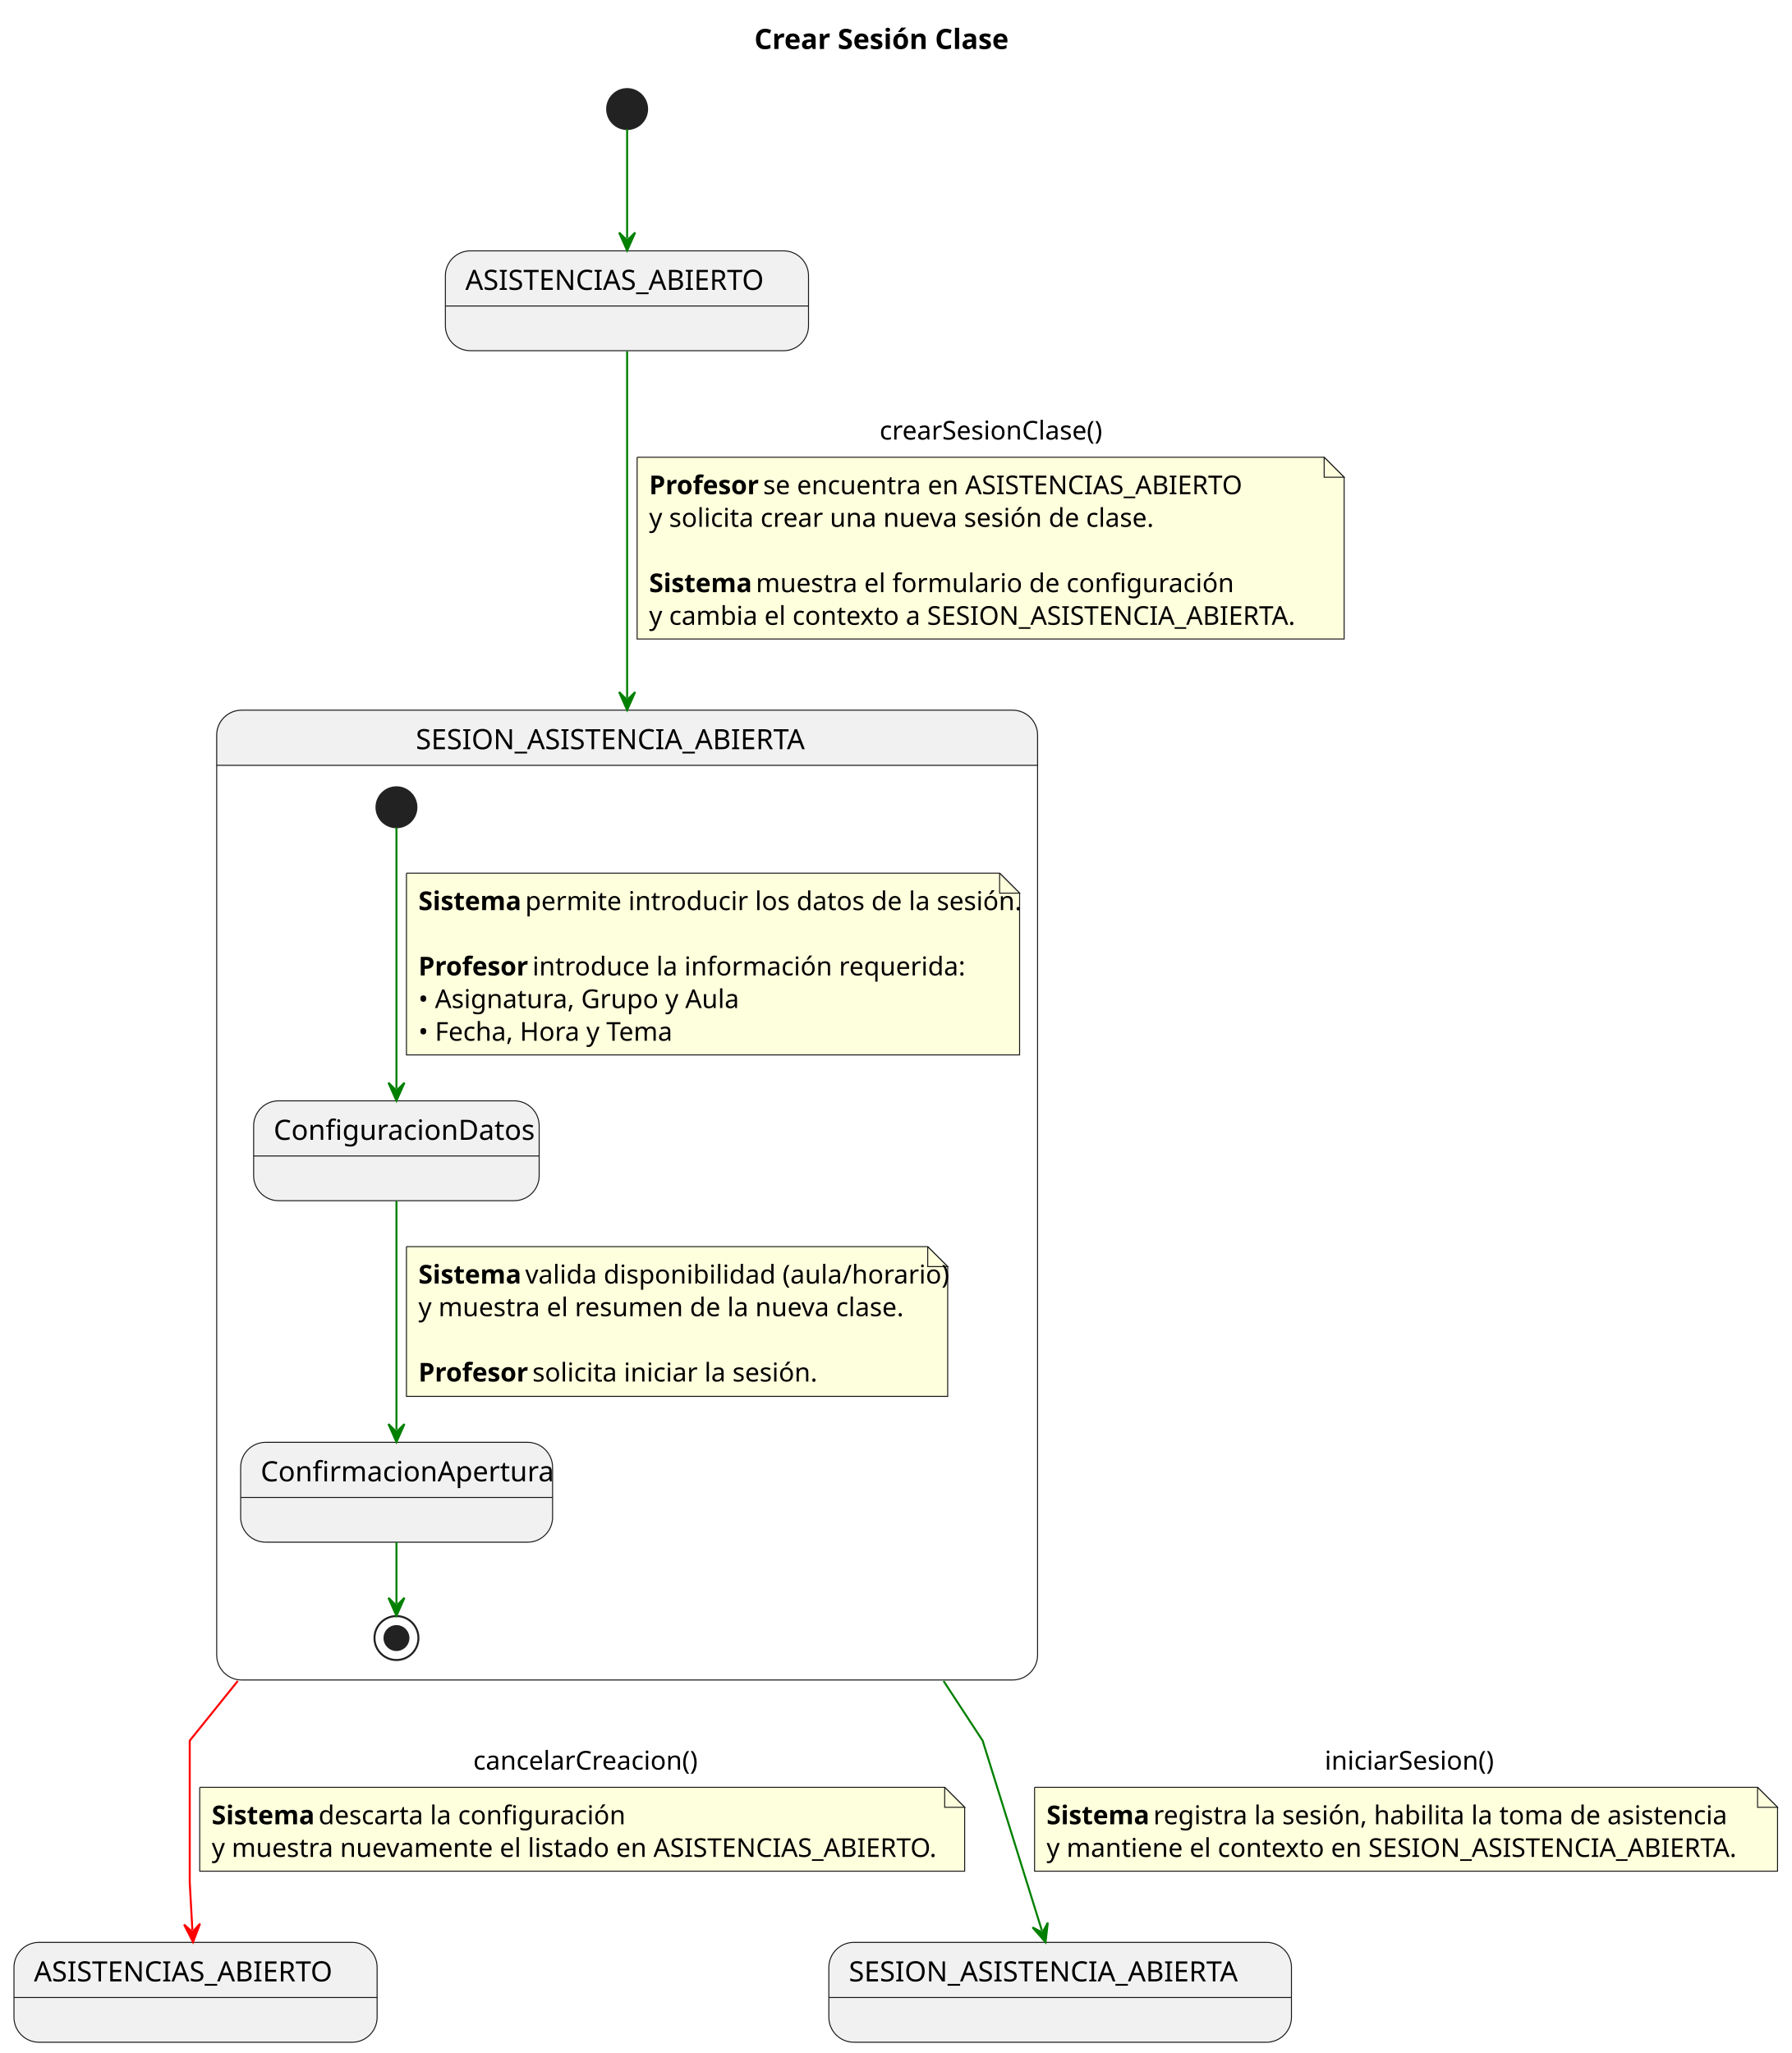
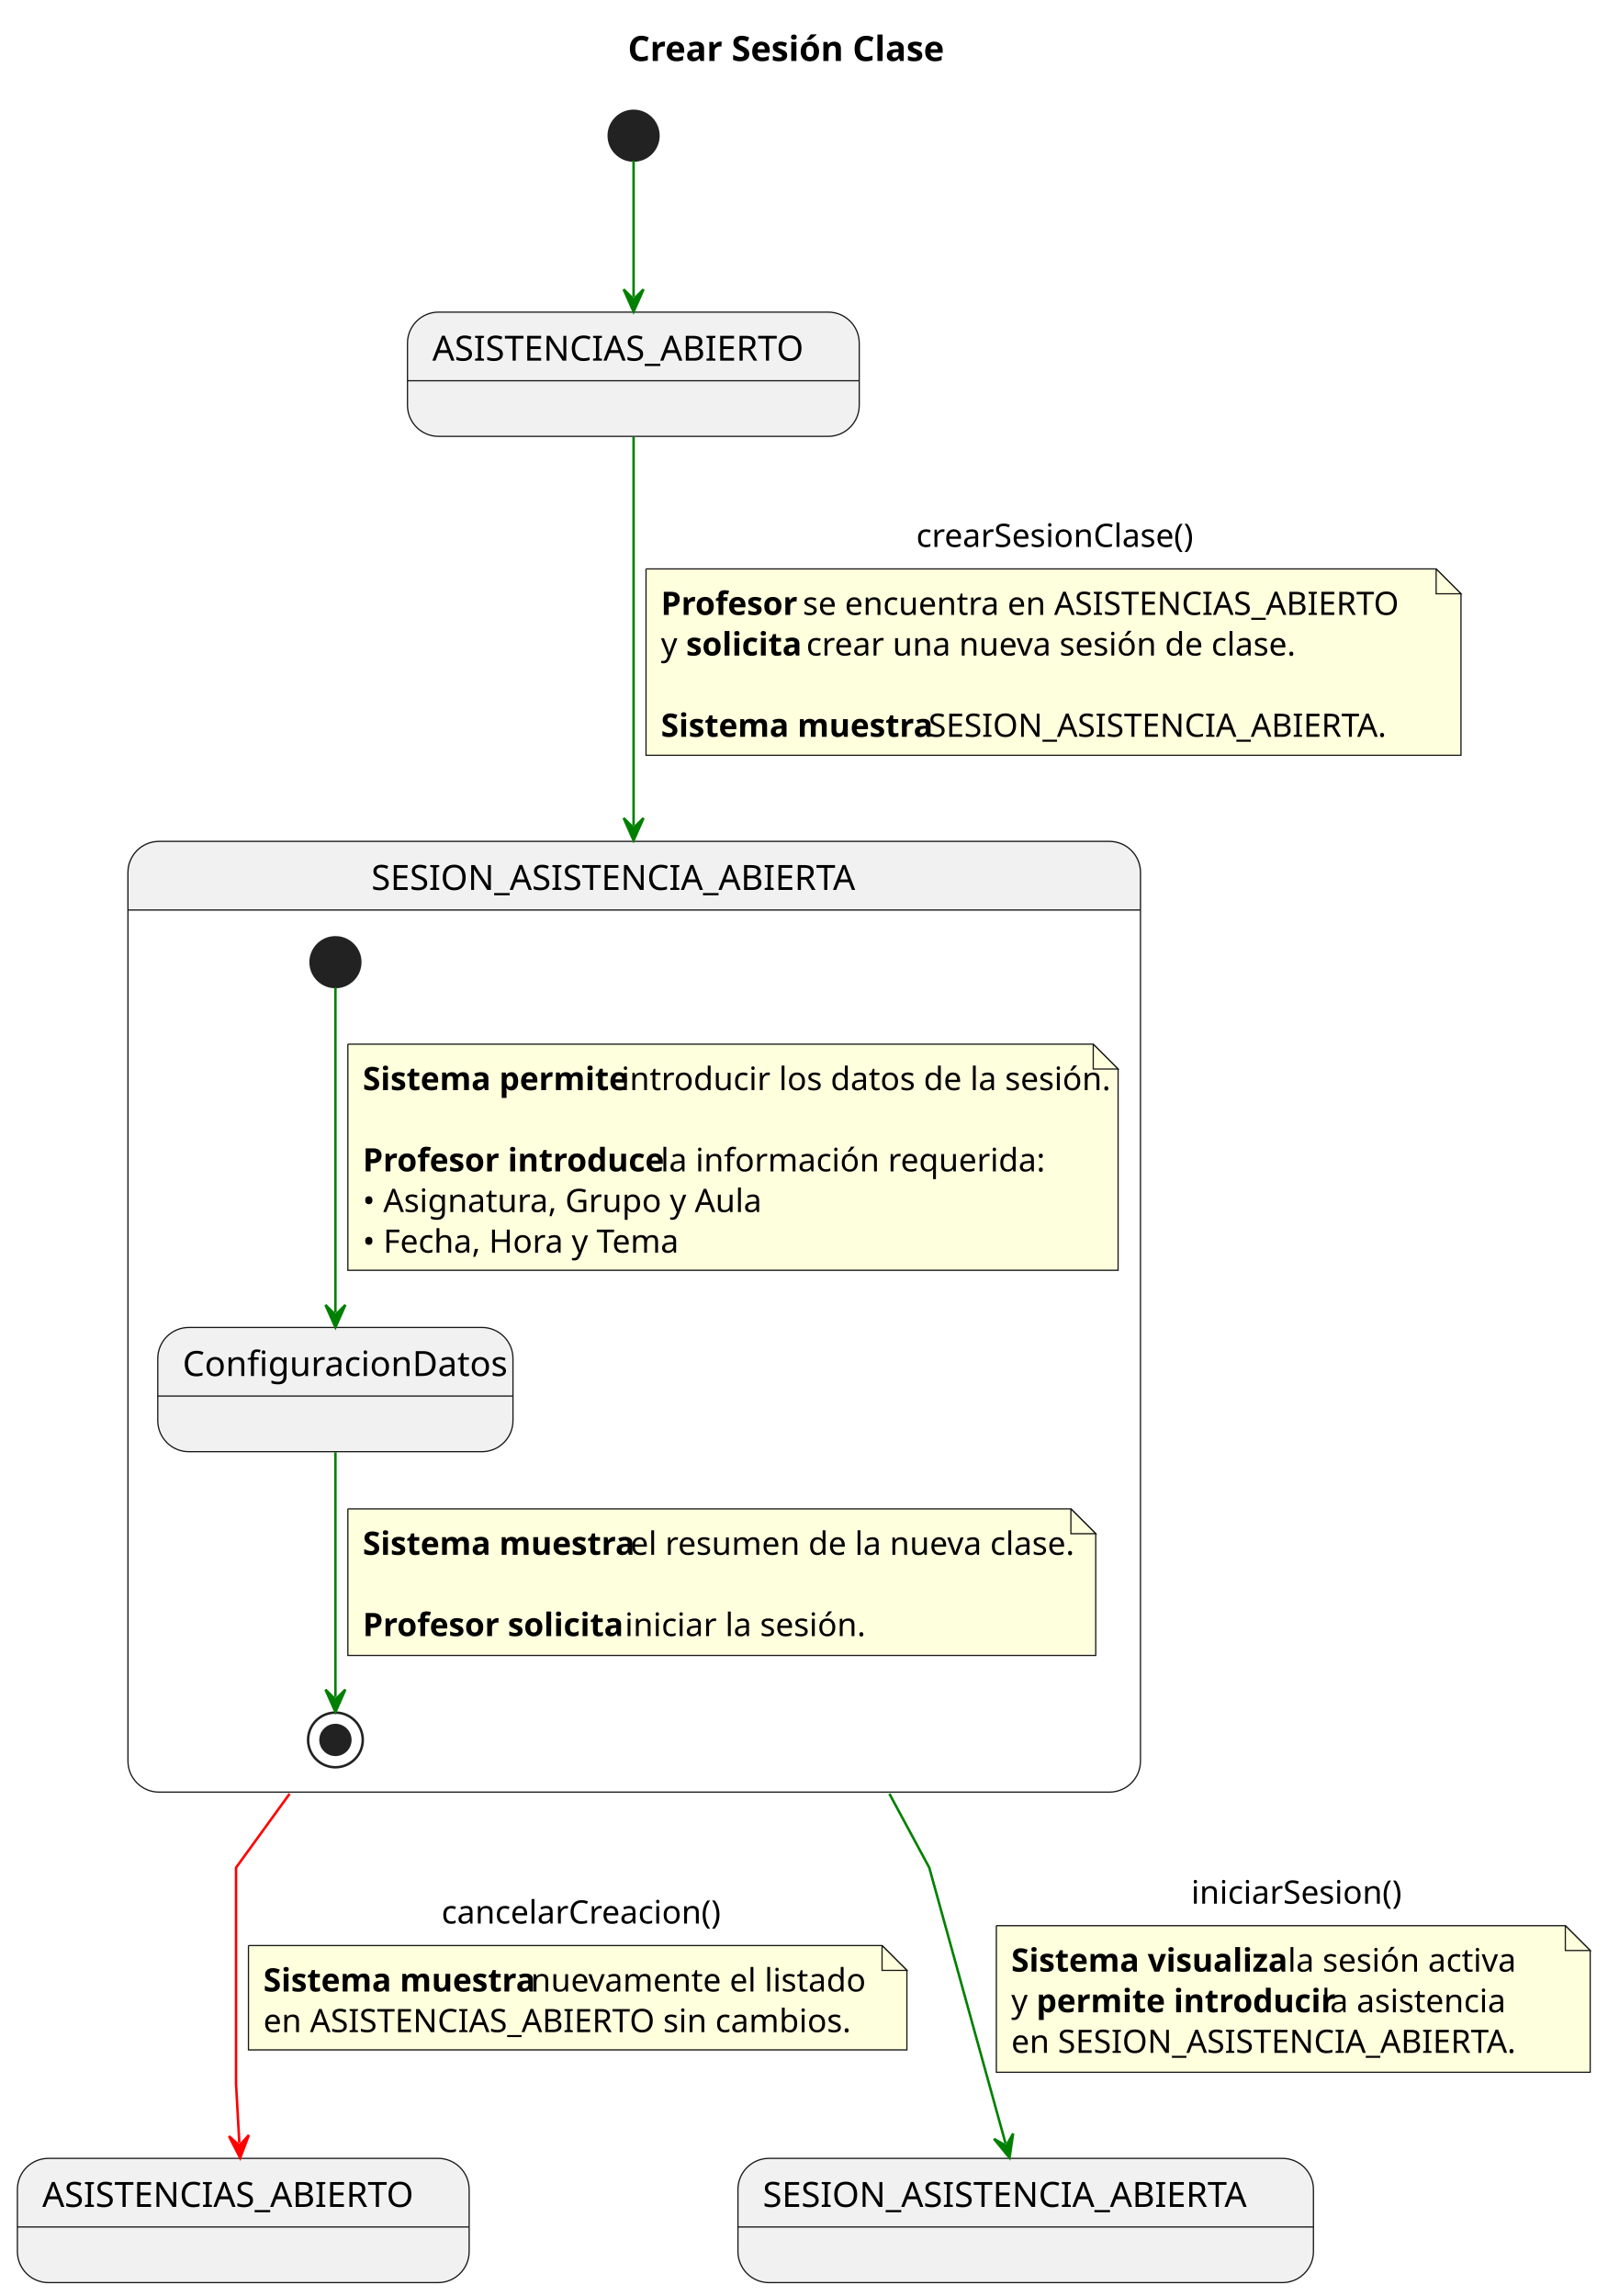
- <svg xmlns="http://www.w3.org/2000/svg" contentStyleType="text/css" data-diagram-type="STATE" height="1028px" preserveAspectRatio="none" style="width:897px;height:1028px;background:#FFFFFF;" version="1.1" viewBox="0 0 897 1028" width="897px" zoomAndPan="magnify">
+ <svg xmlns="http://www.w3.org/2000/svg" contentStyleType="text/css" data-diagram-type="STATE" height="924px" preserveAspectRatio="none" style="width:647px;height:924px;background:#FFFFFF;" version="1.1" viewBox="0 0 647 924" width="647px" zoomAndPan="magnify">
  <defs />
  <g>
-     <text fill="#000000" font-family="sans-serif" font-size="14" font-weight="bold" lengthAdjust="spacing" textLength="127.62" x="377.69" y="24.533">Crear Sesión Clase</text>
+     <text fill="#000000" font-family="sans-serif" font-size="14" font-weight="bold" lengthAdjust="spacing" textLength="127.62" x="252.69" y="24.533">Crear Sesión Clase</text>
    <g id="ASISTENCIAS_ABIERTO_INICIAL">
-       <rect fill="#F1F1F1" height="50" rx="12.5" ry="12.5" style="stroke:#181818;stroke-width:0.5;" width="181.82" x="223" y="125.609" />
-       <line style="stroke:#181818;stroke-width:0.5;" x1="223" x2="404.82" y1="153.219" y2="153.219" />
-       <text fill="#000000" font-family="sans-serif" font-size="14" lengthAdjust="spacing" textLength="161.82" x="233" y="145.143">ASISTENCIAS_ABIERTO</text>
+       <rect fill="#F1F1F1" height="50" rx="12.5" ry="12.5" style="stroke:#181818;stroke-width:0.5;" width="181.82" x="164" y="125.609" />
+       <line style="stroke:#181818;stroke-width:0.5;" x1="164" x2="345.82" y1="153.219" y2="153.219" />
+       <text fill="#000000" font-family="sans-serif" font-size="14" lengthAdjust="spacing" textLength="161.82" x="174" y="145.143">ASISTENCIAS_ABIERTO</text>
    </g>
    <g id="ASISTENCIAS_ABIERTO_FINAL">
-       <rect fill="#F1F1F1" height="50" rx="12.5" ry="12.5" style="stroke:#181818;stroke-width:0.5;" width="181.82" x="7" y="972.609" />
-       <line style="stroke:#181818;stroke-width:0.5;" x1="7" x2="188.82" y1="1000.219" y2="1000.219" />
-       <text fill="#000000" font-family="sans-serif" font-size="14" lengthAdjust="spacing" textLength="161.82" x="17" y="992.143">ASISTENCIAS_ABIERTO</text>
+       <rect fill="#F1F1F1" height="50" rx="12.5" ry="12.5" style="stroke:#181818;stroke-width:0.5;" width="181.82" x="7" y="868.609" />
+       <line style="stroke:#181818;stroke-width:0.5;" x1="7" x2="188.82" y1="896.219" y2="896.219" />
+       <text fill="#000000" font-family="sans-serif" font-size="14" lengthAdjust="spacing" textLength="161.82" x="17" y="888.143">ASISTENCIAS_ABIERTO</text>
    </g>
-     <path d="M121,355.609 L507,355.609 A12.5,12.5 0 0 1 519.5,368.109 L519.5,383.219 L108.5,383.219 L108.5,368.109 A12.5,12.5 0 0 1 121,355.609" fill="#F1F1F1" style="stroke:#F1F1F1;stroke-width:1;" />
-     <rect fill="none" height="485.609" rx="12.5" ry="12.5" style="stroke:#181818;stroke-width:0.5;" width="411" x="108.5" y="355.609" />
-     <line style="stroke:#181818;stroke-width:0.5;" x1="108.5" x2="519.5" y1="383.219" y2="383.219" />
-     <text fill="#000000" font-family="sans-serif" font-size="14" lengthAdjust="spacing" textLength="211.62" x="208.19" y="375.143">SESION_ASISTENCIA_ABIERTA</text>
+     <path d="M64,338.609 L446.5,338.609 A12.5,12.5 0 0 1 459,351.109 L459,366.219 L51.5,366.219 L51.5,351.109 A12.5,12.5 0 0 1 64,338.609" fill="#F1F1F1" style="stroke:#F1F1F1;stroke-width:1;" />
+     <rect fill="none" height="382.609" rx="12.5" ry="12.5" style="stroke:#181818;stroke-width:0.5;" width="407.5" x="51.5" y="338.609" />
+     <line style="stroke:#181818;stroke-width:0.5;" x1="51.5" x2="459" y1="366.219" y2="366.219" />
+     <text fill="#000000" font-family="sans-serif" font-size="14" lengthAdjust="spacing" textLength="211.62" x="149.44" y="358.143">SESION_ASISTENCIA_ABIERTA</text>
    <g id="SESION_NUEVA_COMP.ConfiguracionDatos">
-       <rect fill="#F1F1F1" height="50" rx="12.5" ry="12.5" style="stroke:#181818;stroke-width:0.5;" width="142.958" x="127" y="551.219" />
-       <line style="stroke:#181818;stroke-width:0.5;" x1="127" x2="269.958" y1="578.828" y2="578.828" />
-       <text fill="#000000" font-family="sans-serif" font-size="14" lengthAdjust="spacing" textLength="122.958" x="137" y="570.752">ConfiguracionDatos</text>
+       <rect fill="#F1F1F1" height="50" rx="12.5" ry="12.5" style="stroke:#181818;stroke-width:0.5;" width="142.958" x="63.5" y="534.219" />
+       <line style="stroke:#181818;stroke-width:0.5;" x1="63.5" x2="206.458" y1="561.828" y2="561.828" />
+       <text fill="#000000" font-family="sans-serif" font-size="14" lengthAdjust="spacing" textLength="122.958" x="73.5" y="553.752">ConfiguracionDatos</text>
    </g>
-     <g id="SESION_NUEVA_COMP.ConfirmacionApertura">
-       <rect fill="#F1F1F1" height="50" rx="12.5" ry="12.5" style="stroke:#181818;stroke-width:0.5;" width="156.172" x="120.5" y="722.219" />
-       <line style="stroke:#181818;stroke-width:0.5;" x1="120.5" x2="276.672" y1="749.828" y2="749.828" />
-       <text fill="#000000" font-family="sans-serif" font-size="14" lengthAdjust="spacing" textLength="136.172" x="130.5" y="741.752">ConfirmacionApertura</text>
+     <ellipse cx="135" cy="387.219" fill="#222222" rx="10" ry="10" style="stroke:#222222;stroke-width:1;" />
+     <ellipse cx="135" cy="700.219" fill="none" rx="11" ry="11" style="stroke:#222222;stroke-width:1;" />
+     <ellipse cx="135" cy="700.219" fill="#222222" rx="6" ry="6" style="stroke:#222222;stroke-width:1;" />
+     <g class="link" data-entity-1="*start*SESION_NUEVA_COMP" data-entity-2="ConfiguracionDatos" data-source-line="23" data-uid="lnk6" id="link_*start*SESION_NUEVA_COMP_ConfiguracionDatos">
+       <path d="M135,397.359 C135,422.949 135,489.909 135,528.159" fill="none" id="*start*SESION_NUEVA_COMP-to-ConfiguracionDatos" style="stroke:#008000;stroke-width:1;" />
+       <polygon fill="#008000" points="135,534.159,139,525.159,135,529.159,131,525.159,135,534.159" style="stroke:#008000;stroke-width:1;" />
+       <path d="M140,420.219 L140,511.219 L450,511.219 L450,430.219 L440,420.219 L140,420.219" fill="#FEFFDD" style="stroke:#181818;stroke-width:0.5;" />
+       <path d="M440,420.219 L440,430.219 L450,430.219 L440,420.219" fill="#FEFFDD" style="stroke:#181818;stroke-width:0.5;" />
+       <text fill="#000000" font-family="sans-serif" font-size="13" font-weight="bold" lengthAdjust="spacing" textLength="100.433" x="146" y="438.714">Sistema permite</text>
+       <text fill="#000000" font-family="sans-serif" font-size="13" lengthAdjust="spacing" textLength="185.713" x="250.044" y="438.714">introducir los datos de la sesión.</text>
+       <text fill="#000000" font-family="sans-serif" font-size="13" lengthAdjust="spacing" textLength="3.612" x="146" y="455.065"> </text>
+       <text fill="#000000" font-family="sans-serif" font-size="13" font-weight="bold" lengthAdjust="spacing" textLength="116.295" x="146" y="471.417">Profesor introduce</text>
+       <text fill="#000000" font-family="sans-serif" font-size="13" lengthAdjust="spacing" textLength="143.076" x="265.907" y="471.417">la información requerida:</text>
+       <text fill="#000000" font-family="sans-serif" font-size="13" lengthAdjust="spacing" textLength="154.14" x="146" y="487.769">• Asignatura, Grupo y Aula</text>
+       <text fill="#000000" font-family="sans-serif" font-size="13" lengthAdjust="spacing" textLength="127.378" x="146" y="504.12">• Fecha, Hora y Tema</text>
    </g>
-     <ellipse cx="198.5" cy="404.219" fill="#222222" rx="10" ry="10" style="stroke:#222222;stroke-width:1;" />
-     <ellipse cx="198.5" cy="820.219" fill="none" rx="11" ry="11" style="stroke:#222222;stroke-width:1;" />
-     <ellipse cx="198.5" cy="820.219" fill="#222222" rx="6" ry="6" style="stroke:#222222;stroke-width:1;" />
-     <g class="link" data-entity-1="*start*SESION_NUEVA_COMP" data-entity-2="ConfiguracionDatos" data-source-line="25" data-uid="lnk6" id="link_*start*SESION_NUEVA_COMP_ConfiguracionDatos">
-       <path d="M198.5,414.359 C198.5,439.949 198.5,506.909 198.5,545.159" fill="none" id="*start*SESION_NUEVA_COMP-to-ConfiguracionDatos" style="stroke:#008000;stroke-width:1;" />
-       <polygon fill="#008000" points="198.5,551.159,202.5,542.159,198.5,546.159,194.5,542.159,198.5,551.159" style="stroke:#008000;stroke-width:1;" />
-       <path d="M203.5,437.219 L203.5,528.219 L510.5,528.219 L510.5,447.219 L500.5,437.219 L203.5,437.219" fill="#FEFFDD" style="stroke:#181818;stroke-width:0.5;" />
-       <path d="M500.5,437.219 L500.5,447.219 L510.5,447.219 L500.5,437.219" fill="#FEFFDD" style="stroke:#181818;stroke-width:0.5;" />
-       <text fill="#000000" font-family="sans-serif" font-size="13" font-weight="bold" lengthAdjust="spacing" textLength="49.861" x="209.5" y="455.714">Sistema</text>
-       <text fill="#000000" font-family="sans-serif" font-size="13" lengthAdjust="spacing" textLength="232.673" x="262.973" y="455.714">permite introducir los datos de la sesión.</text>
-       <text fill="#000000" font-family="sans-serif" font-size="13" lengthAdjust="spacing" textLength="3.612" x="209.5" y="472.065"> </text>
-       <text fill="#000000" font-family="sans-serif" font-size="13" font-weight="bold" lengthAdjust="spacing" textLength="53.46" x="209.5" y="488.417">Profesor</text>
-       <text fill="#000000" font-family="sans-serif" font-size="13" lengthAdjust="spacing" textLength="200.167" x="266.572" y="488.417">introduce la información requerida:</text>
-       <text fill="#000000" font-family="sans-serif" font-size="13" lengthAdjust="spacing" textLength="154.14" x="209.5" y="504.769">• Asignatura, Grupo y Aula</text>
-       <text fill="#000000" font-family="sans-serif" font-size="13" lengthAdjust="spacing" textLength="127.378" x="209.5" y="521.12">• Fecha, Hora y Tema</text>
-     </g>
-     <g class="link" data-entity-1="ConfiguracionDatos" data-entity-2="ConfirmacionApertura" data-source-line="34" data-uid="lnk7" id="link_ConfiguracionDatos_ConfirmacionApertura">
-       <path d="M198.5,601.429 C198.5,633.559 198.5,683.949 198.5,716.049" fill="none" id="ConfiguracionDatos-to-ConfirmacionApertura" style="stroke:#008000;stroke-width:1;" />
-       <polygon fill="#008000" points="198.5,722.049,202.5,713.049,198.5,717.049,194.5,713.049,198.5,722.049" style="stroke:#008000;stroke-width:1;" />
-       <path d="M203.5,624.219 L203.5,699.219 L474.5,699.219 L474.5,634.219 L464.5,624.219 L203.5,624.219" fill="#FEFFDD" style="stroke:#181818;stroke-width:0.5;" />
-       <path d="M464.5,624.219 L464.5,634.219 L474.5,634.219 L464.5,624.219" fill="#FEFFDD" style="stroke:#181818;stroke-width:0.5;" />
-       <text fill="#000000" font-family="sans-serif" font-size="13" font-weight="bold" lengthAdjust="spacing" textLength="49.861" x="209.5" y="642.714">Sistema</text>
-       <text fill="#000000" font-family="sans-serif" font-size="13" lengthAdjust="spacing" textLength="197.285" x="262.973" y="642.714">valida disponibilidad (aula/horario)</text>
-       <text fill="#000000" font-family="sans-serif" font-size="13" lengthAdjust="spacing" textLength="233.397" x="209.5" y="659.065">y muestra el resumen de la nueva clase.</text>
-       <text fill="#000000" font-family="sans-serif" font-size="13" lengthAdjust="spacing" textLength="3.612" x="209.5" y="675.417"> </text>
-       <text fill="#000000" font-family="sans-serif" font-size="13" font-weight="bold" lengthAdjust="spacing" textLength="53.46" x="209.5" y="691.769">Profesor</text>
-       <text fill="#000000" font-family="sans-serif" font-size="13" lengthAdjust="spacing" textLength="135.833" x="266.572" y="691.769">solicita iniciar la sesión.</text>
-     </g>
-     <g class="link" data-entity-1="ConfirmacionApertura" data-entity-2="*end*SESION_NUEVA_COMP" data-source-line="42" data-uid="lnk9" id="link_ConfirmacionApertura_*end*SESION_NUEVA_COMP">
-       <path d="M198.5,772.259 C198.5,784.809 198.5,793.499 198.5,803.069" fill="none" id="ConfirmacionApertura-to-*end*SESION_NUEVA_COMP" style="stroke:#008000;stroke-width:1;" />
-       <polygon fill="#008000" points="198.5,809.069,202.5,800.069,198.5,804.069,194.5,800.069,198.5,809.069" style="stroke:#008000;stroke-width:1;" />
+     <g class="link" data-entity-1="ConfiguracionDatos" data-entity-2="*end*SESION_NUEVA_COMP" data-source-line="32" data-uid="lnk8" id="link_ConfiguracionDatos_*end*SESION_NUEVA_COMP">
+       <path d="M135,584.429 C135,615.229 135,661.059 135,682.959" fill="none" id="ConfiguracionDatos-to-*end*SESION_NUEVA_COMP" style="stroke:#008000;stroke-width:1;" />
+       <polygon fill="#008000" points="135,688.959,139,679.959,135,683.959,131,679.959,135,688.959" style="stroke:#008000;stroke-width:1;" />
+       <path d="M140,607.219 L140,666.219 L441,666.219 L441,617.219 L431,607.219 L140,607.219" fill="#FEFFDD" style="stroke:#181818;stroke-width:0.5;" />
+       <path d="M431,607.219 L431,617.219 L441,617.219 L431,607.219" fill="#FEFFDD" style="stroke:#181818;stroke-width:0.5;" />
+       <text fill="#000000" font-family="sans-serif" font-size="13" font-weight="bold" lengthAdjust="spacing" textLength="104.051" x="146" y="625.714">Sistema muestra</text>
+       <text fill="#000000" font-family="sans-serif" font-size="13" lengthAdjust="spacing" textLength="172.713" x="253.663" y="625.714">el resumen de la nueva clase.</text>
+       <text fill="#000000" font-family="sans-serif" font-size="13" lengthAdjust="spacing" textLength="3.612" x="146" y="642.065"> </text>
+       <text fill="#000000" font-family="sans-serif" font-size="13" font-weight="bold" lengthAdjust="spacing" textLength="101.867" x="146" y="658.417">Profesor solicita</text>
+       <text fill="#000000" font-family="sans-serif" font-size="13" lengthAdjust="spacing" textLength="92.485" x="251.479" y="658.417">iniciar la sesión.</text>
    </g>
    <g id="SESION_ACTIVA_FINAL">
-       <rect fill="#F1F1F1" height="50" rx="12.5" ry="12.5" style="stroke:#181818;stroke-width:0.5;" width="231.62" x="415" y="972.609" />
-       <line style="stroke:#181818;stroke-width:0.5;" x1="415" x2="646.62" y1="1000.219" y2="1000.219" />
-       <text fill="#000000" font-family="sans-serif" font-size="14" lengthAdjust="spacing" textLength="211.62" x="425" y="992.143">SESION_ASISTENCIA_ABIERTA</text>
+       <rect fill="#F1F1F1" height="50" rx="12.5" ry="12.5" style="stroke:#181818;stroke-width:0.5;" width="231.62" x="297" y="868.609" />
+       <line style="stroke:#181818;stroke-width:0.5;" x1="297" x2="528.62" y1="896.219" y2="896.219" />
+       <text fill="#000000" font-family="sans-serif" font-size="14" lengthAdjust="spacing" textLength="211.62" x="307" y="888.143">SESION_ASISTENCIA_ABIERTA</text>
    </g>
-     <ellipse cx="314" cy="54.609" fill="#222222" rx="10" ry="10" style="stroke:#222222;stroke-width:1;" />
+     <ellipse cx="255" cy="54.609" fill="#222222" rx="10" ry="10" style="stroke:#222222;stroke-width:1;" />
    <g class="link" data-entity-1="*start*" data-entity-2="ASISTENCIAS_ABIERTO_INICIAL" data-source-line="9" data-uid="lnk3" id="link_*start*_ASISTENCIAS_ABIERTO_INICIAL">
-       <path d="M314,64.619 C314,78.499 314,99.579 314,119.449" fill="none" id="*start*-to-ASISTENCIAS_ABIERTO_INICIAL" style="stroke:#008000;stroke-width:1;" />
-       <polygon fill="#008000" points="314,125.449,318,116.449,314,120.449,310,116.449,314,125.449" style="stroke:#008000;stroke-width:1;" />
+       <path d="M255,64.619 C255,78.499 255,99.579 255,119.449" fill="none" id="*start*-to-ASISTENCIAS_ABIERTO_INICIAL" style="stroke:#008000;stroke-width:1;" />
+       <polygon fill="#008000" points="255,125.449,259,116.449,255,120.449,251,116.449,255,125.449" style="stroke:#008000;stroke-width:1;" />
    </g>
    <g class="link" data-entity-1="ASISTENCIAS_ABIERTO_INICIAL" data-entity-2="SESION_NUEVA_COMP" data-source-line="11" data-uid="lnk4" id="link_ASISTENCIAS_ABIERTO_INICIAL_SESION_NUEVA_COMP">
-       <path d="M314,175.909 C314,211.669 314,276.219 314,349.539" fill="none" id="ASISTENCIAS_ABIERTO_INICIAL-to-SESION_NUEVA_COMP" style="stroke:#008000;stroke-width:1;" />
-       <polygon fill="#008000" points="314,355.539,318,346.539,314,350.539,310,346.539,314,355.539" style="stroke:#008000;stroke-width:1;" />
-       <text fill="#000000" font-family="sans-serif" font-size="13" lengthAdjust="spacing" textLength="111.262" x="440.406" y="220.105">crearSesionClase()</text>
-       <path d="M319,228.961 L319,319.961 L673,319.961 L673,238.961 L663,228.961 L319,228.961" fill="#FEFFDD" style="stroke:#181818;stroke-width:0.5;" />
-       <path d="M663,228.961 L663,238.961 L673,238.961 L663,228.961" fill="#FEFFDD" style="stroke:#181818;stroke-width:0.5;" />
-       <text fill="#000000" font-family="sans-serif" font-size="13" font-weight="bold" lengthAdjust="spacing" textLength="53.46" x="325" y="247.456">Profesor</text>
-       <text fill="#000000" font-family="sans-serif" font-size="13" lengthAdjust="spacing" textLength="247.108" x="382.072" y="247.456">se encuentra en ASISTENCIAS_ABIERTO</text>
-       <text fill="#000000" font-family="sans-serif" font-size="13" lengthAdjust="spacing" textLength="244.245" x="325" y="263.808">y solicita crear una nueva sesión de clase.</text>
-       <text fill="#000000" font-family="sans-serif" font-size="13" lengthAdjust="spacing" textLength="3.612" x="325" y="280.159"> </text>
-       <text fill="#000000" font-family="sans-serif" font-size="13" font-weight="bold" lengthAdjust="spacing" textLength="49.861" x="325" y="296.511">Sistema</text>
-       <text fill="#000000" font-family="sans-serif" font-size="13" lengthAdjust="spacing" textLength="221.108" x="378.473" y="296.511">muestra el formulario de configuración</text>
-       <text fill="#000000" font-family="sans-serif" font-size="13" lengthAdjust="spacing" textLength="333.074" x="325" y="312.862">y cambia el contexto a SESION_ASISTENCIA_ABIERTA.</text>
+       <path d="M255,175.799 C255,209.479 255,267.679 255,332.219" fill="none" id="ASISTENCIAS_ABIERTO_INICIAL-to-SESION_NUEVA_COMP" style="stroke:#008000;stroke-width:1;" />
+       <polygon fill="#008000" points="255,338.219,259,329.219,255,333.219,251,329.219,255,338.219" style="stroke:#008000;stroke-width:1;" />
+       <text fill="#000000" font-family="sans-serif" font-size="13" lengthAdjust="spacing" textLength="111.262" x="368.759" y="220.105">crearSesionClase()</text>
+       <path d="M260,228.961 L260,303.961 L588,303.961 L588,238.961 L578,228.961 L260,228.961" fill="#FEFFDD" style="stroke:#181818;stroke-width:0.5;" />
+       <path d="M578,228.961 L578,238.961 L588,238.961 L578,228.961" fill="#FEFFDD" style="stroke:#181818;stroke-width:0.5;" />
+       <text fill="#000000" font-family="sans-serif" font-size="13" font-weight="bold" lengthAdjust="spacing" textLength="53.46" x="266" y="247.456">Profesor</text>
+       <text fill="#000000" font-family="sans-serif" font-size="13" lengthAdjust="spacing" textLength="247.108" x="323.072" y="247.456">se encuentra en ASISTENCIAS_ABIERTO</text>
+       <text fill="#000000" font-family="sans-serif" font-size="13" lengthAdjust="spacing" textLength="6.5" x="266" y="263.808">y</text>
+       <text fill="#000000" font-family="sans-serif" font-size="13" font-weight="bold" lengthAdjust="spacing" textLength="44.795" x="276.112" y="263.808">solicita</text>
+       <text fill="#000000" font-family="sans-serif" font-size="13" lengthAdjust="spacing" textLength="190.785" x="324.519" y="263.808">crear una nueva sesión de clase.</text>
+       <text fill="#000000" font-family="sans-serif" font-size="13" lengthAdjust="spacing" textLength="3.612" x="266" y="280.159"> </text>
+       <text fill="#000000" font-family="sans-serif" font-size="13" font-weight="bold" lengthAdjust="spacing" textLength="104.051" x="266" y="296.511">Sistema muestra</text>
+       <text fill="#000000" font-family="sans-serif" font-size="13" lengthAdjust="spacing" textLength="200.116" x="373.663" y="296.511">SESION_ASISTENCIA_ABIERTA.</text>
    </g>
-     <g class="link" data-entity-1="SESION_NUEVA_COMP" data-entity-2="SESION_ACTIVA_FINAL" data-source-line="46" data-uid="lnk10" id="link_SESION_NUEVA_COMP_SESION_ACTIVA_FINAL">
-       <path d="M472.44,841.719 C484.44,860.059 492,871.609 492,871.609 C492,871.609 510.363,930.462 521.693,966.782" fill="none" id="SESION_NUEVA_COMP-to-SESION_ACTIVA_FINAL" style="stroke:#008000;stroke-width:1;" />
-       <polygon fill="#008000" points="523.48,972.509,524.618,962.726,521.991,967.736,516.981,965.109,523.48,972.509" style="stroke:#008000;stroke-width:1;" />
-       <text fill="#000000" font-family="sans-serif" font-size="13" lengthAdjust="spacing" textLength="82.361" x="663.258" y="886.105">iniciarSesion()</text>
-       <path d="M518,894.961 L518,936.961 L890,936.961 L890,904.961 L880,894.961 L518,894.961" fill="#FEFFDD" style="stroke:#181818;stroke-width:0.5;" />
-       <path d="M880,894.961 L880,904.961 L890,904.961 L880,894.961" fill="#FEFFDD" style="stroke:#181818;stroke-width:0.5;" />
-       <text fill="#000000" font-family="sans-serif" font-size="13" font-weight="bold" lengthAdjust="spacing" textLength="49.861" x="524" y="913.456">Sistema</text>
-       <text fill="#000000" font-family="sans-serif" font-size="13" lengthAdjust="spacing" textLength="272.422" x="577.473" y="913.456">registra la sesión, habilita la toma de asistencia</text>
-       <text fill="#000000" font-family="sans-serif" font-size="13" lengthAdjust="spacing" textLength="351.876" x="524" y="929.808">y mantiene el contexto en SESION_ASISTENCIA_ABIERTA.</text>
+     <g class="link" data-entity-1="SESION_NUEVA_COMP" data-entity-2="SESION_ACTIVA_FINAL" data-source-line="40" data-uid="lnk9" id="link_SESION_NUEVA_COMP_SESION_ACTIVA_FINAL">
+       <path d="M357.95,721.869 C367.68,739.899 374,751.609 374,751.609 C374,751.609 393.539,822.277 404.699,862.587" fill="none" id="SESION_NUEVA_COMP-to-SESION_ACTIVA_FINAL" style="stroke:#008000;stroke-width:1;" />
+       <polygon fill="#008000" points="406.3,868.369,407.754,858.628,404.966,863.551,400.044,860.763,406.3,868.369" style="stroke:#008000;stroke-width:1;" />
+       <text fill="#000000" font-family="sans-serif" font-size="13" lengthAdjust="spacing" textLength="82.361" x="479.414" y="766.105">iniciarSesion()</text>
+       <path d="M401,774.961 L401,833.961 L640,833.961 L640,784.961 L630,774.961 L401,774.961" fill="#FEFFDD" style="stroke:#181818;stroke-width:0.5;" />
+       <path d="M630,774.961 L630,784.961 L640,784.961 L630,774.961" fill="#FEFFDD" style="stroke:#181818;stroke-width:0.5;" />
+       <text fill="#000000" font-family="sans-serif" font-size="13" font-weight="bold" lengthAdjust="spacing" textLength="107.669" x="407" y="793.456">Sistema visualiza</text>
+       <text fill="#000000" font-family="sans-serif" font-size="13" lengthAdjust="spacing" textLength="88.88" x="518.281" y="793.456">la sesión activa</text>
+       <text fill="#000000" font-family="sans-serif" font-size="13" lengthAdjust="spacing" textLength="6.5" x="407" y="809.808">y</text>
+       <text fill="#000000" font-family="sans-serif" font-size="13" font-weight="bold" lengthAdjust="spacing" textLength="111.236" x="417.112" y="809.808">permite introducir</text>
+       <text fill="#000000" font-family="sans-serif" font-size="13" lengthAdjust="spacing" textLength="71.538" x="531.96" y="809.808">la asistencia</text>
+       <text fill="#000000" font-family="sans-serif" font-size="13" lengthAdjust="spacing" textLength="218.188" x="407" y="826.159">en SESION_ASISTENCIA_ABIERTA.</text>
    </g>
-     <g class="link" data-entity-1="SESION_NUEVA_COMP" data-entity-2="ASISTENCIAS_ABIERTO_FINAL" data-source-line="53" data-uid="lnk11" id="link_SESION_NUEVA_COMP_ASISTENCIAS_ABIERTO_FINAL">
-       <path d="M119.06,841.719 C104.3,860.059 95,871.609 95,871.609 C95,871.609 95,942.609 95,942.609 C95,942.609 95.526,952.089 96.326,966.459" fill="none" id="SESION_NUEVA_COMP-to-ASISTENCIAS_ABIERTO_FINAL" style="stroke:#FF0000;stroke-width:1;" />
-       <polygon fill="#FF0000" points="96.66,972.449,100.153,963.241,96.382,967.457,92.166,963.686,96.66,972.449" style="stroke:#FF0000;stroke-width:1;" />
-       <text fill="#000000" font-family="sans-serif" font-size="13" lengthAdjust="spacing" textLength="109.821" x="236.945" y="886.105">cancelarCreacion()</text>
-       <path d="M100,894.961 L100,936.961 L483,936.961 L483,904.961 L473,894.961 L100,894.961" fill="#FEFFDD" style="stroke:#181818;stroke-width:0.5;" />
-       <path d="M473,894.961 L473,904.961 L483,904.961 L473,894.961" fill="#FEFFDD" style="stroke:#181818;stroke-width:0.5;" />
-       <text fill="#000000" font-family="sans-serif" font-size="13" font-weight="bold" lengthAdjust="spacing" textLength="49.861" x="106" y="913.456">Sistema</text>
-       <text fill="#000000" font-family="sans-serif" font-size="13" lengthAdjust="spacing" textLength="144.53" x="159.473" y="913.456">descarta la configuración</text>
-       <text fill="#000000" font-family="sans-serif" font-size="13" lengthAdjust="spacing" textLength="362.711" x="106" y="929.808">y muestra nuevamente el listado en ASISTENCIAS_ABIERTO.</text>
+     <g class="link" data-entity-1="SESION_NUEVA_COMP" data-entity-2="ASISTENCIAS_ABIERTO_FINAL" data-source-line="47" data-uid="lnk10" id="link_SESION_NUEVA_COMP_ASISTENCIAS_ABIERTO_FINAL">
+       <path d="M116.58,721.869 C103.5,739.899 95,751.609 95,751.609 C95,751.609 95,838.609 95,838.609 C95,838.609 95.526,848.089 96.326,862.459" fill="none" id="SESION_NUEVA_COMP-to-ASISTENCIAS_ABIERTO_FINAL" style="stroke:#FF0000;stroke-width:1;" />
+       <polygon fill="#FF0000" points="96.66,868.449,100.153,859.241,96.382,863.457,92.166,859.686,96.66,868.449" style="stroke:#FF0000;stroke-width:1;" />
+       <text fill="#000000" font-family="sans-serif" font-size="13" lengthAdjust="spacing" textLength="109.821" x="177.687" y="774.105">cancelarCreacion()</text>
+       <path d="M100,782.961 L100,824.961 L365,824.961 L365,792.961 L355,782.961 L100,782.961" fill="#FEFFDD" style="stroke:#181818;stroke-width:0.5;" />
+       <path d="M355,782.961 L355,792.961 L365,792.961 L355,782.961" fill="#FEFFDD" style="stroke:#181818;stroke-width:0.5;" />
+       <text fill="#000000" font-family="sans-serif" font-size="13" font-weight="bold" lengthAdjust="spacing" textLength="104.051" x="106" y="801.456">Sistema muestra</text>
+       <text fill="#000000" font-family="sans-serif" font-size="13" lengthAdjust="spacing" textLength="126.471" x="213.663" y="801.456">nuevamente el listado</text>
+       <text fill="#000000" font-family="sans-serif" font-size="13" lengthAdjust="spacing" textLength="244.194" x="106" y="817.808">en ASISTENCIAS_ABIERTO sin cambios.</text>
    </g>
  </g>
</svg>
